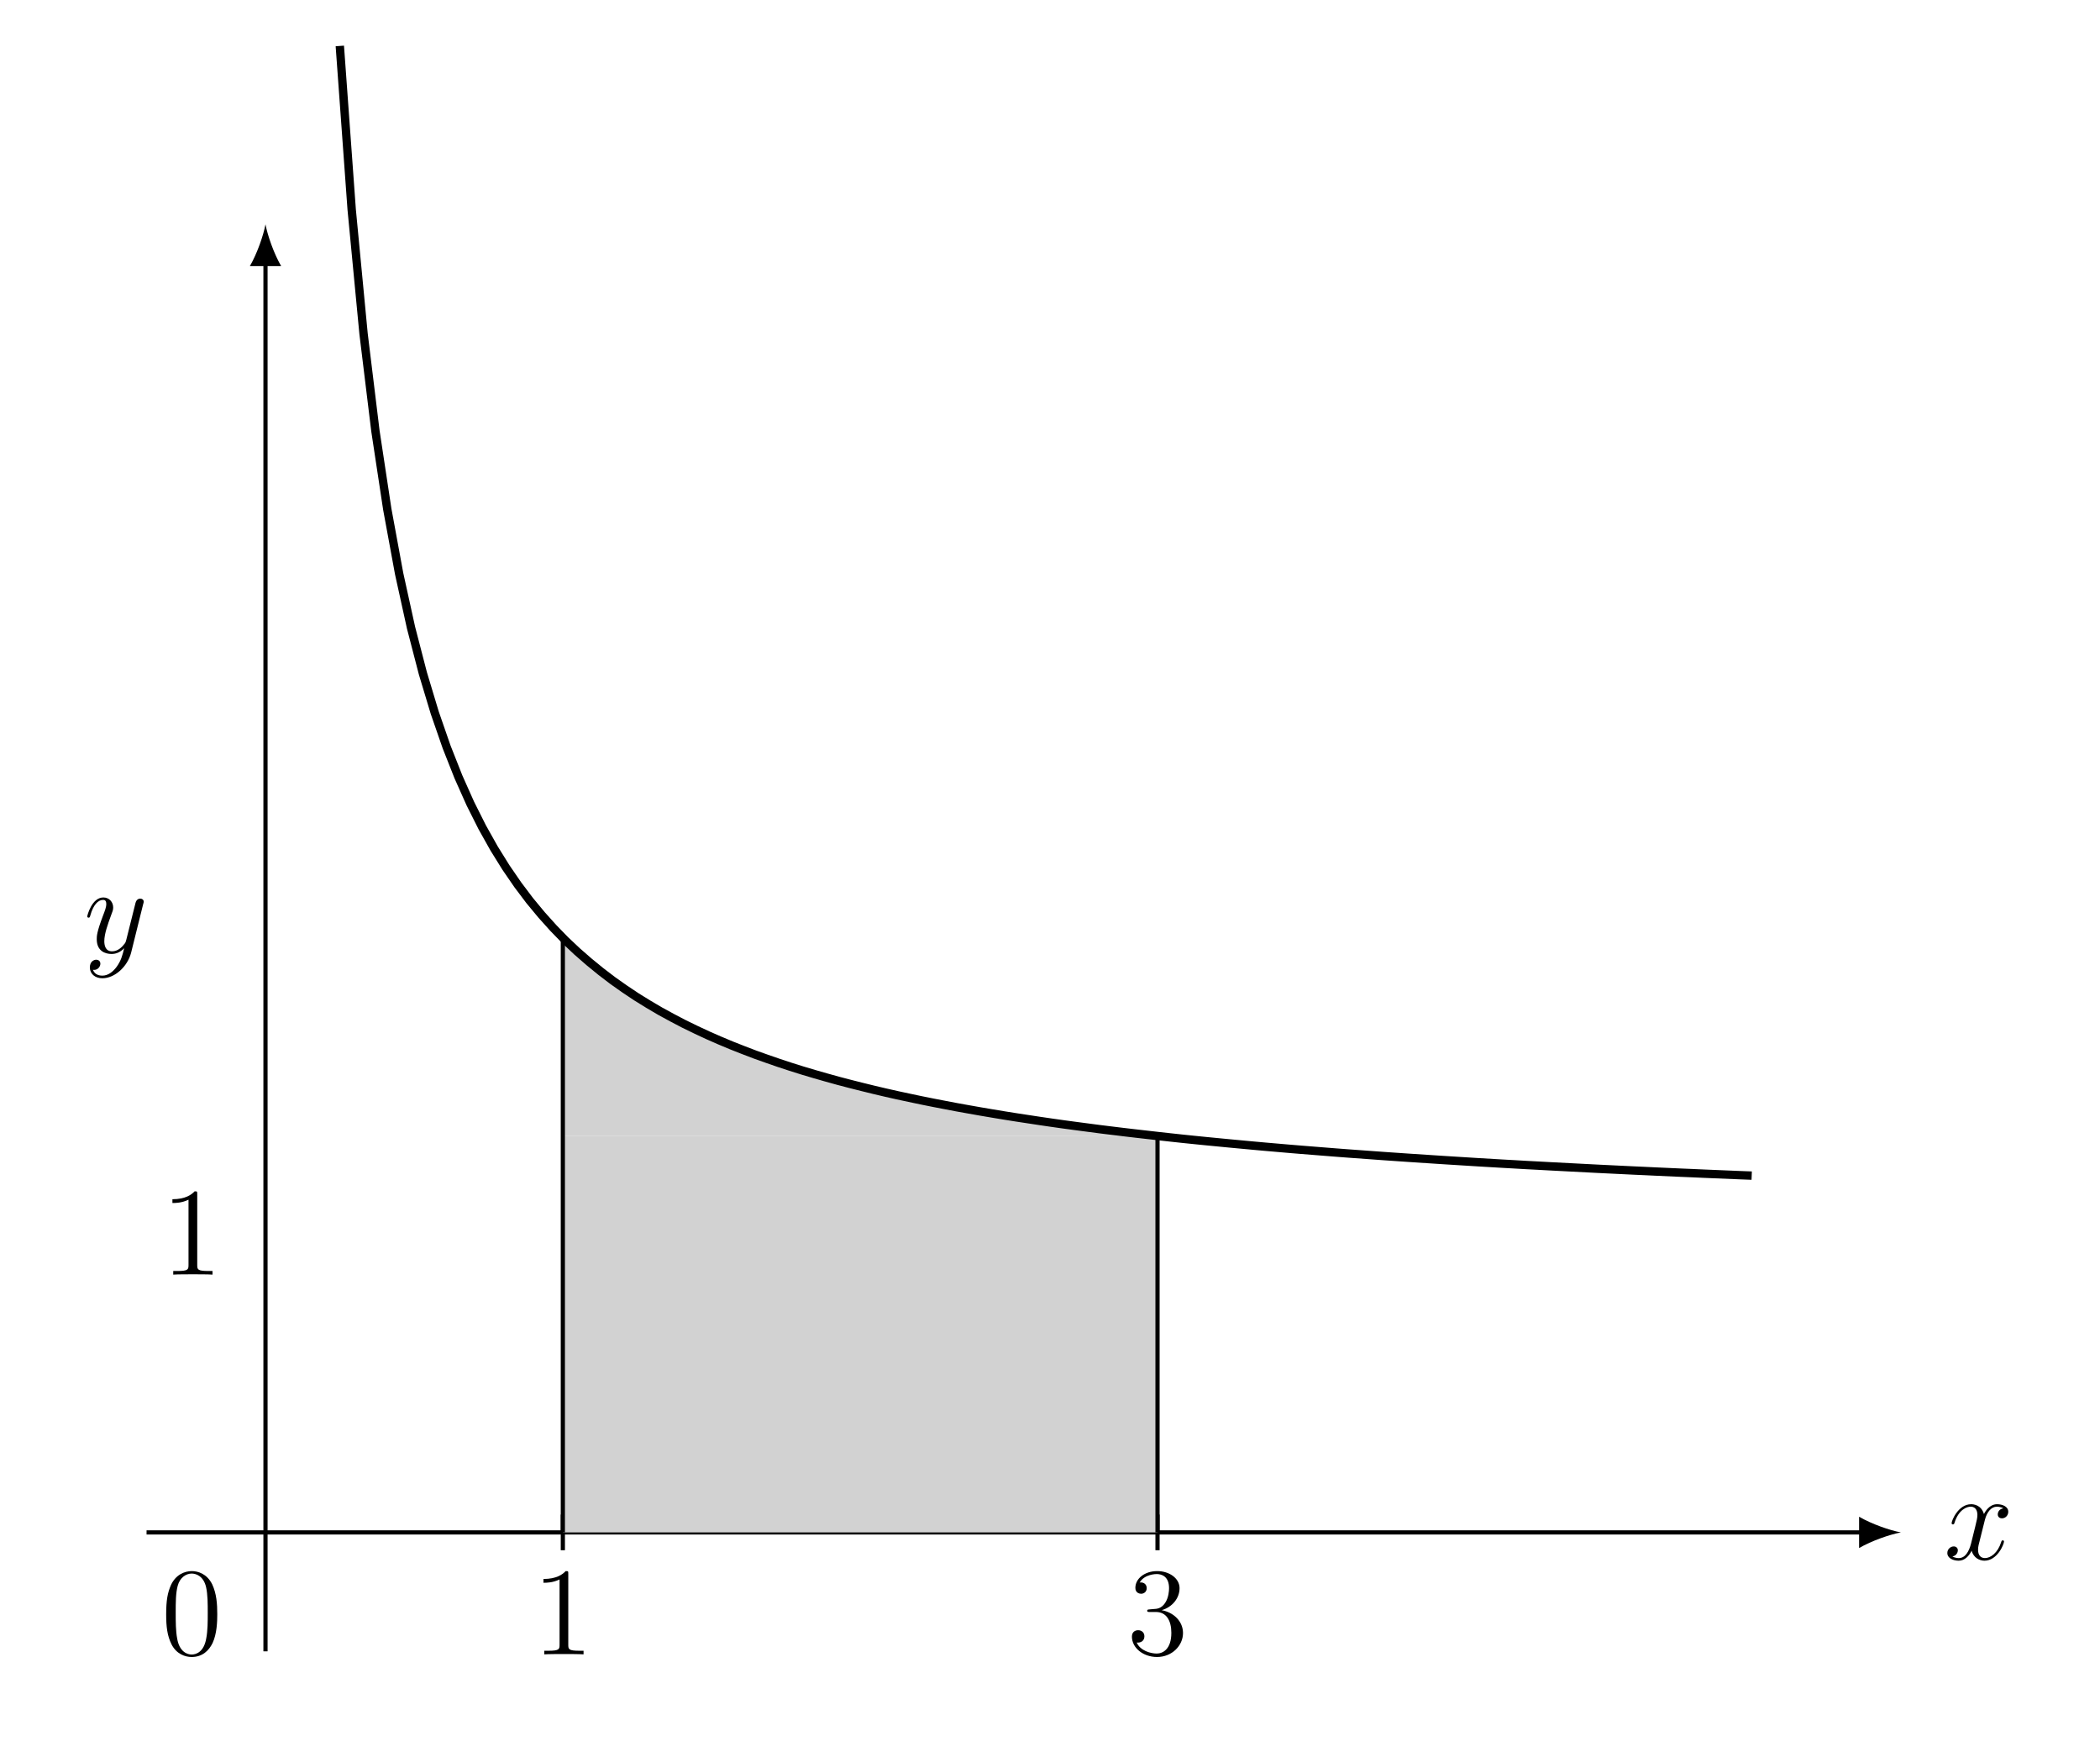
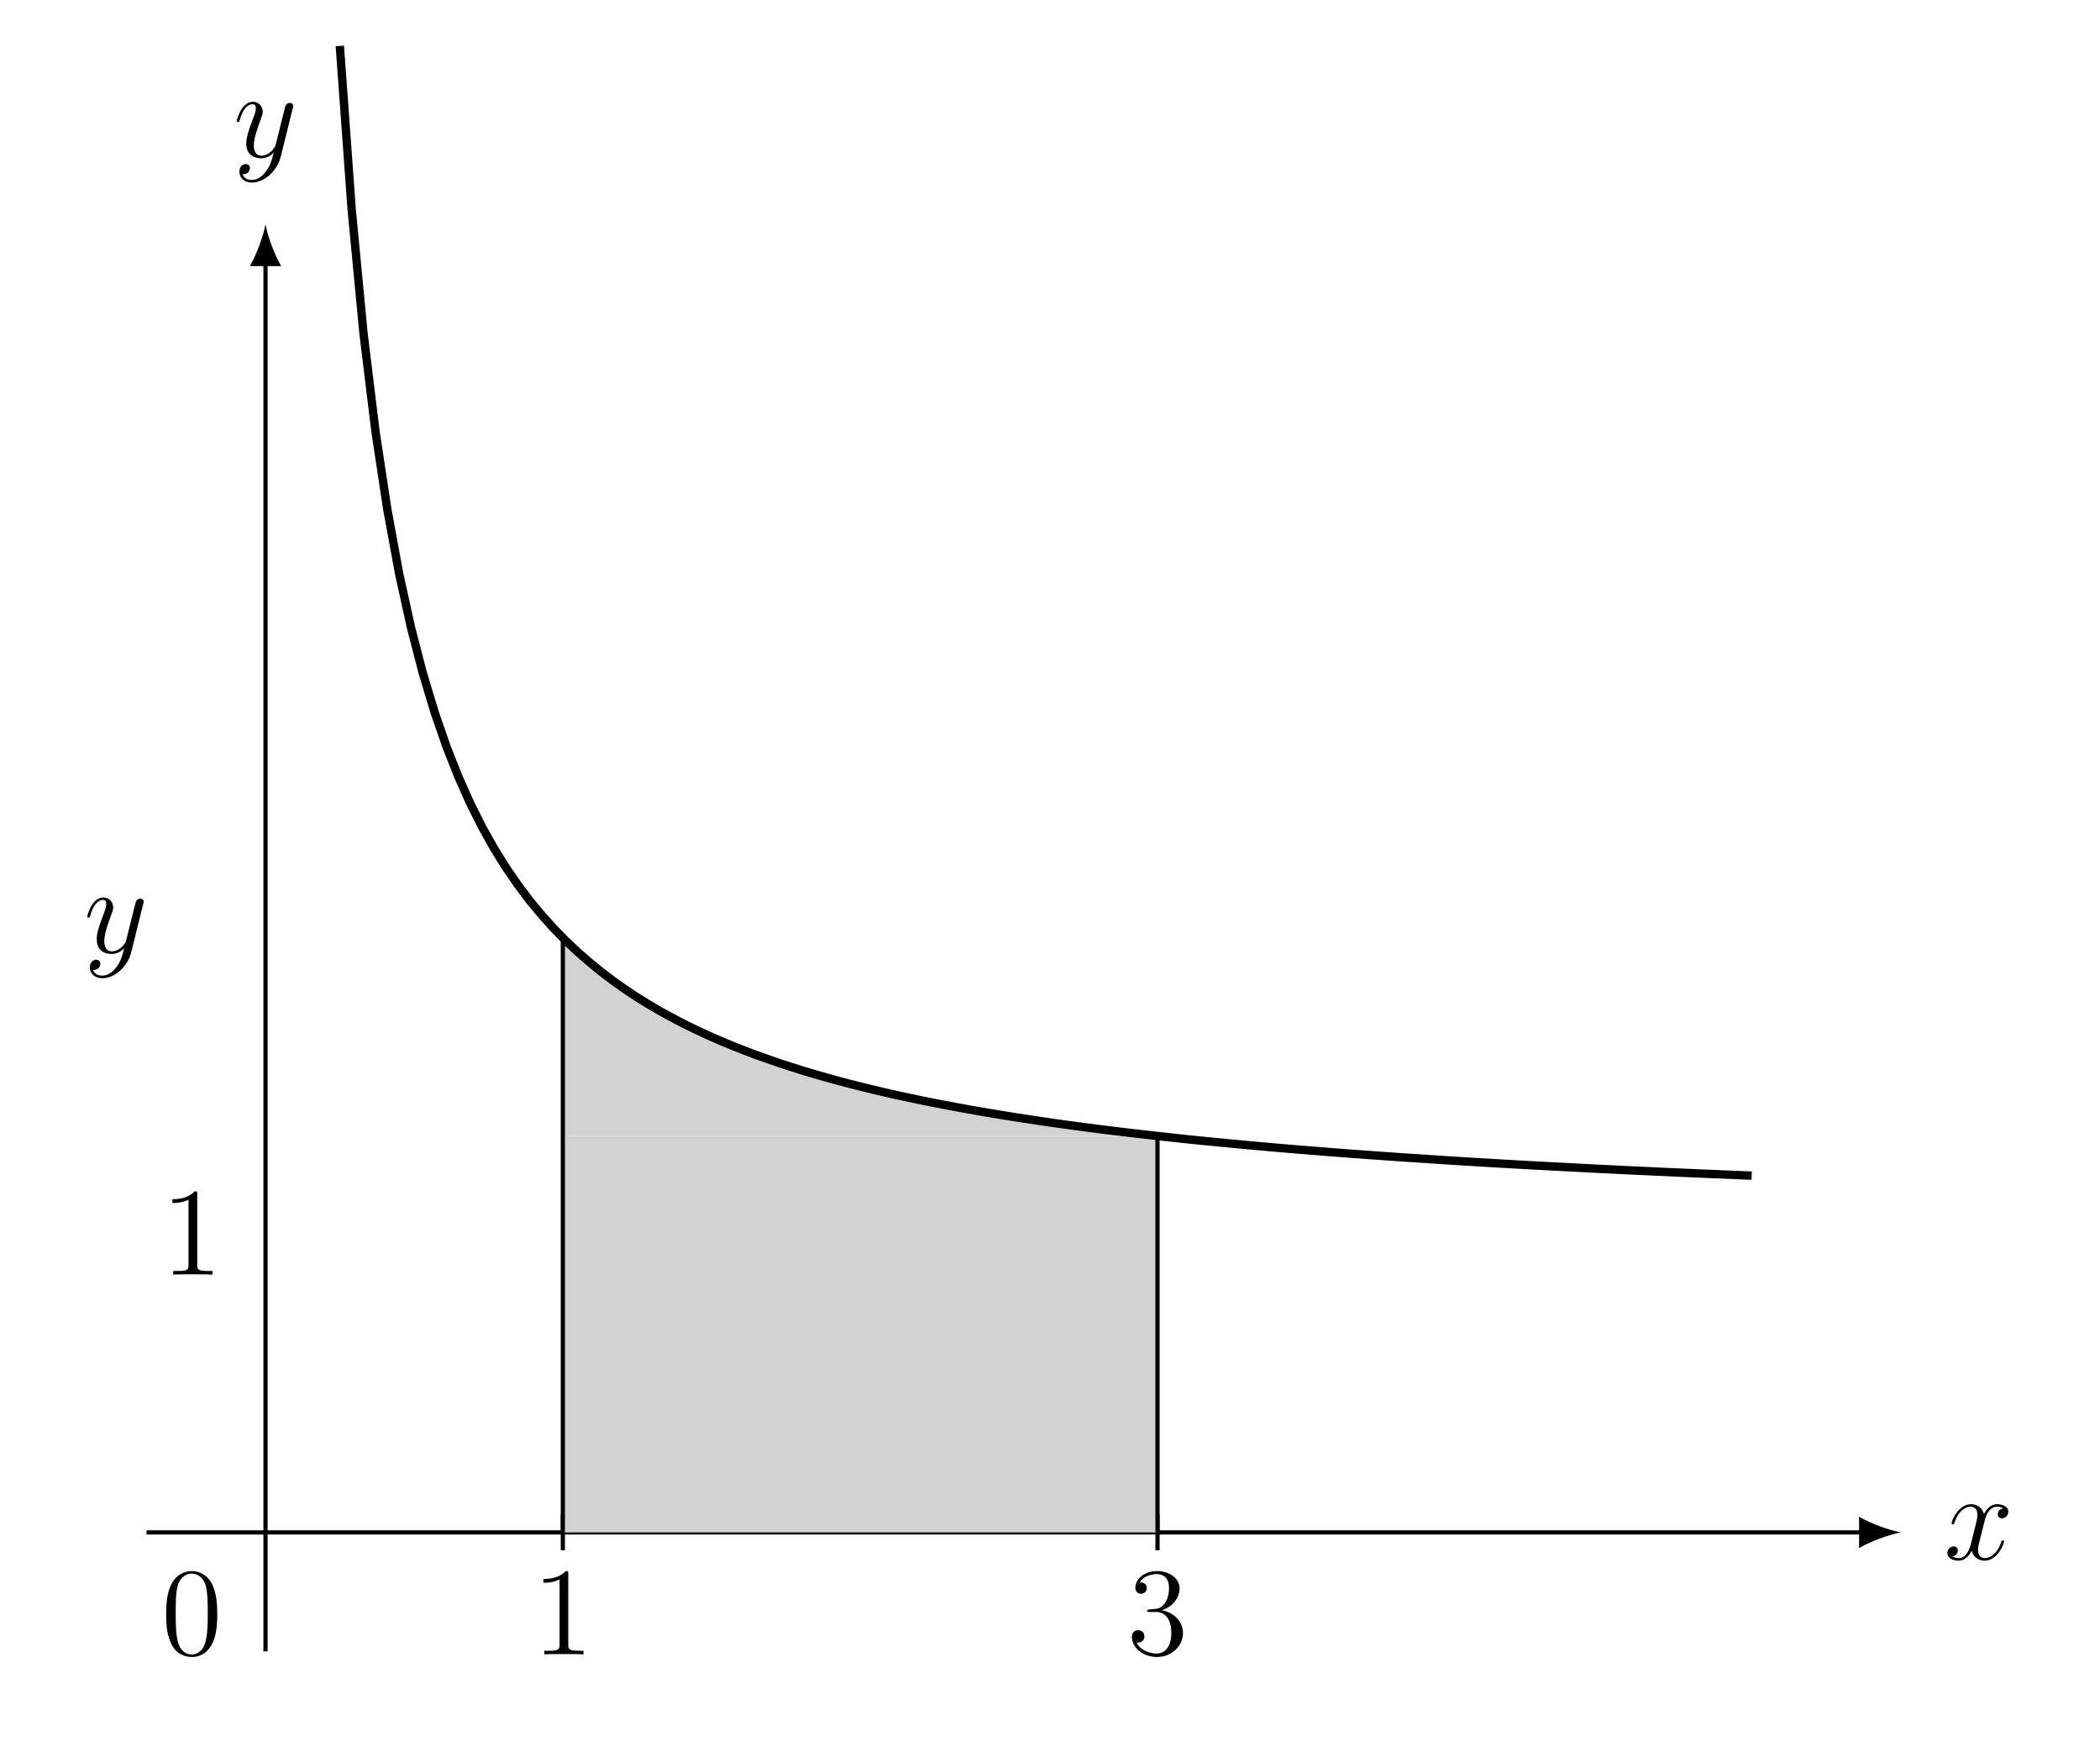
- <svg xmlns="http://www.w3.org/2000/svg" xmlns:xlink="http://www.w3.org/1999/xlink" data-source-hash="14916f447c0c" width="199.756pt" height="165.632pt" viewBox="0 0 199.756 165.632" version="1.2">
+ <svg xmlns="http://www.w3.org/2000/svg" xmlns:xlink="http://www.w3.org/1999/xlink" width="199.756pt" height="165.632pt" viewBox="0 0 199.756 165.632" version="1.2">
  <defs>
    <g>
      <symbol overflow="visible" id="glyph0-0">
        <path style="stroke:none;" d="" />
      </symbol>
      <symbol overflow="visible" id="glyph0-1">
        <path style="stroke:none;" d="M 5.719 -1.703 C 5.719 -1.766 5.672 -1.812 5.609 -1.812 C 5.5 -1.812 5.484 -1.75 5.453 -1.656 C 5.125 -0.609 4.438 -0.125 3.906 -0.125 C 3.484 -0.125 3.25 -0.422 3.25 -0.922 C 3.25 -1.188 3.297 -1.375 3.5 -2.156 L 3.906 -3.781 C 4.094 -4.5 4.5 -5.016 5.047 -5.016 C 5.047 -5.016 5.406 -5.016 5.656 -4.859 C 5.266 -4.797 5.125 -4.5 5.125 -4.281 C 5.125 -4 5.359 -3.906 5.516 -3.906 C 5.875 -3.906 6.125 -4.203 6.125 -4.531 C 6.125 -5.031 5.562 -5.25 5.062 -5.25 C 4.328 -5.25 3.922 -4.547 3.812 -4.312 C 3.547 -5.203 2.797 -5.25 2.594 -5.25 C 1.375 -5.25 0.734 -3.703 0.734 -3.438 C 0.734 -3.391 0.781 -3.328 0.859 -3.328 C 0.953 -3.328 0.984 -3.391 1 -3.453 C 1.406 -4.766 2.203 -5.016 2.547 -5.016 C 3.094 -5.016 3.188 -4.516 3.188 -4.234 C 3.188 -3.969 3.125 -3.703 2.984 -3.125 L 2.578 -1.484 C 2.391 -0.781 2.047 -0.125 1.422 -0.125 C 1.359 -0.125 1.062 -0.125 0.812 -0.281 C 1.234 -0.359 1.328 -0.719 1.328 -0.859 C 1.328 -1.094 1.156 -1.234 0.938 -1.234 C 0.641 -1.234 0.328 -0.984 0.328 -0.609 C 0.328 -0.109 0.891 0.125 1.406 0.125 C 1.984 0.125 2.391 -0.328 2.641 -0.828 C 2.828 -0.125 3.422 0.125 3.859 0.125 C 5.078 0.125 5.719 -1.438 5.719 -1.703 Z M 5.719 -1.703 " />
      </symbol>
      <symbol overflow="visible" id="glyph0-2">
        <path style="stroke:none;" d="M 5.656 -4.641 C 5.672 -4.703 5.703 -4.766 5.703 -4.844 C 5.703 -5.016 5.562 -5.141 5.375 -5.141 C 5.266 -5.141 5.016 -5.094 4.922 -4.734 L 4.047 -1.234 C 3.984 -1.016 3.984 -0.984 3.891 -0.859 C 3.641 -0.531 3.25 -0.125 2.688 -0.125 C 2.016 -0.125 1.953 -0.781 1.953 -1.094 C 1.953 -1.781 2.281 -2.688 2.594 -3.547 C 2.734 -3.906 2.797 -4.062 2.797 -4.297 C 2.797 -4.797 2.438 -5.25 1.859 -5.25 C 0.766 -5.25 0.328 -3.531 0.328 -3.438 C 0.328 -3.391 0.375 -3.328 0.453 -3.328 C 0.562 -3.328 0.578 -3.375 0.625 -3.547 C 0.906 -4.547 1.359 -5.016 1.828 -5.016 C 1.938 -5.016 2.141 -5.016 2.141 -4.625 C 2.141 -4.312 2 -3.969 1.828 -3.516 C 1.234 -1.953 1.234 -1.562 1.234 -1.281 C 1.234 -0.141 2.047 0.125 2.641 0.125 C 3 0.125 3.422 0.016 3.844 -0.422 C 3.672 0.281 3.547 0.75 3.141 1.328 C 2.812 1.781 2.344 2.188 1.766 2.188 C 1.625 2.188 1.047 2.172 0.875 1.625 C 0.906 1.641 0.984 1.641 0.984 1.641 C 1.344 1.641 1.578 1.328 1.578 1.047 C 1.578 0.781 1.359 0.672 1.188 0.672 C 0.984 0.672 0.578 0.828 0.578 1.406 C 0.578 2.016 1.078 2.438 1.766 2.438 C 2.953 2.438 4.156 1.328 4.5 0.016 Z M 5.656 -4.641 " />
      </symbol>
      <symbol overflow="visible" id="glyph1-0">
        <path style="stroke:none;" d="" />
      </symbol>
      <symbol overflow="visible" id="glyph1-1">
        <path style="stroke:none;" d="M 5.344 -3.812 C 5.344 -4.797 5.281 -5.766 4.859 -6.672 C 4.359 -7.672 3.5 -7.922 2.922 -7.922 C 2.234 -7.922 1.391 -7.578 0.938 -6.594 C 0.609 -5.844 0.484 -5.109 0.484 -3.812 C 0.484 -2.656 0.578 -1.781 1 -0.938 C 1.469 -0.031 2.281 0.25 2.906 0.25 C 3.953 0.25 4.547 -0.375 4.891 -1.062 C 5.312 -1.953 5.344 -3.125 5.344 -3.812 Z M 4.438 -3.953 C 4.438 -3.156 4.438 -2.25 4.297 -1.531 C 4.078 -0.219 3.328 0.016 2.906 0.016 C 2.531 0.016 1.75 -0.203 1.531 -1.5 C 1.391 -2.219 1.391 -3.125 1.391 -3.953 C 1.391 -4.938 1.391 -5.812 1.578 -6.516 C 1.781 -7.312 2.391 -7.688 2.906 -7.688 C 3.359 -7.688 4.047 -7.422 4.281 -6.391 C 4.438 -5.703 4.438 -4.766 4.438 -3.953 Z M 4.438 -3.953 " />
      </symbol>
      <symbol overflow="visible" id="glyph1-2">
        <path style="stroke:none;" d="M 4.891 0 L 4.891 -0.344 L 4.516 -0.344 C 3.469 -0.344 3.438 -0.484 3.438 -0.922 L 3.438 -7.641 C 3.438 -7.922 3.438 -7.922 3.188 -7.922 C 2.906 -7.609 2.312 -7.172 1.078 -7.172 L 1.078 -6.812 C 1.359 -6.812 1.953 -6.812 2.609 -7.125 L 2.609 -0.922 C 2.609 -0.484 2.578 -0.344 1.531 -0.344 L 1.156 -0.344 L 1.156 0 C 1.484 -0.031 2.641 -0.031 3.031 -0.031 C 3.422 -0.031 4.562 -0.031 4.891 0 Z M 4.891 0 " />
      </symbol>
      <symbol overflow="visible" id="glyph1-3">
        <path style="stroke:none;" d="M 5.344 -2.031 C 5.344 -3.141 4.453 -4 3.312 -4.203 C 4.344 -4.5 5.016 -5.359 5.016 -6.297 C 5.016 -7.234 4.047 -7.922 2.891 -7.922 C 1.688 -7.922 0.812 -7.203 0.812 -6.328 C 0.812 -5.859 1.188 -5.766 1.359 -5.766 C 1.609 -5.766 1.891 -5.938 1.891 -6.297 C 1.891 -6.672 1.609 -6.844 1.344 -6.844 C 1.281 -6.844 1.25 -6.844 1.219 -6.828 C 1.672 -7.641 2.797 -7.641 2.844 -7.641 C 3.25 -7.641 4.016 -7.469 4.016 -6.297 C 4.016 -6.062 3.984 -5.406 3.641 -4.891 C 3.281 -4.359 2.875 -4.328 2.547 -4.312 L 2.188 -4.281 C 1.984 -4.266 1.938 -4.25 1.938 -4.156 C 1.938 -4.031 2 -4.031 2.219 -4.031 L 2.766 -4.031 C 3.781 -4.031 4.234 -3.188 4.234 -2.047 C 4.234 -0.484 3.422 -0.078 2.844 -0.078 C 2.266 -0.078 1.281 -0.344 0.938 -1.125 C 1.328 -1.078 1.672 -1.281 1.672 -1.719 C 1.672 -2.062 1.422 -2.297 1.078 -2.297 C 0.797 -2.297 0.484 -2.141 0.484 -1.688 C 0.484 -0.625 1.547 0.25 2.875 0.25 C 4.297 0.25 5.344 -0.828 5.344 -2.031 Z M 5.344 -2.031 " />
      </symbol>
    </g>
  </defs>
  <g id="surface1">
    <path style="fill:none;stroke-width:0.399;stroke-linecap:butt;stroke-linejoin:miter;stroke:rgb(0%,0%,0%);stroke-opacity:1;stroke-miterlimit:10;" d="M -11.339 -0.001 L 152.321 -0.001 " transform="matrix(0.997783,0,0,-0.997783,25.2548,145.7921)" />
    <path style=" stroke:none;fill-rule:nonzero;fill:rgb(0%,0%,0%);fill-opacity:1;" d="M 180.816 145.793 C 179.758 145.594 178.035 144.996 176.84 144.301 L 176.84 147.281 C 178.035 146.586 179.758 145.992 180.816 145.793 " />
    <g style="fill:rgb(0%,0%,0%);fill-opacity:1;">
      <use xlink:href="#glyph0-1" x="184.906" y="148.36" />
    </g>
    <path style="fill:none;stroke-width:0.399;stroke-linecap:butt;stroke-linejoin:miter;stroke:rgb(0%,0%,0%);stroke-opacity:1;stroke-miterlimit:10;" d="M -0.001 -11.339 L -0.001 121.139 " transform="matrix(0.997783,0,0,-0.997783,25.2548,145.7921)" />
    <path style=" stroke:none;fill-rule:nonzero;fill:rgb(0%,0%,0%);fill-opacity:1;" d="M 25.254 21.344 C 25.055 22.402 24.461 24.125 23.766 25.32 L 26.746 25.32 C 26.051 24.125 25.453 22.402 25.254 21.344 " />
    <g style="fill:rgb(0%,0%,0%);fill-opacity:1;">
+       <use xlink:href="#glyph0-2" x="22.193" y="14.933" />
+     </g>
+     <g style="fill:rgb(0%,0%,0%);fill-opacity:1;">
      <use xlink:href="#glyph1-1" x="15.323" y="157.395" />
    </g>
    <g style="fill:rgb(0%,0%,0%);fill-opacity:1;">
      <use xlink:href="#glyph1-2" x="50.618" y="157.395" />
    </g>
    <g style="fill:rgb(0%,0%,0%);fill-opacity:1;">
-       <use xlink:href="#glyph1-3" x="107.186" y="157.395" />
+       <use xlink:href="#glyph1-3" x="107.185" y="157.395" />
    </g>
    <g style="fill:rgb(0%,0%,0%);fill-opacity:1;">
      <use xlink:href="#glyph1-2" x="15.323" y="121.265" />
    </g>
    <g style="fill:rgb(0%,0%,0%);fill-opacity:1;">
      <use xlink:href="#glyph0-2" x="7.969" y="90.634" />
    </g>
    <path style="fill:none;stroke-width:0.399;stroke-linecap:butt;stroke-linejoin:miter;stroke:rgb(0%,0%,0%);stroke-opacity:1;stroke-miterlimit:10;" d="M 28.347 -1.7 L 28.347 1.702 " transform="matrix(0.997783,0,0,-0.997783,25.2548,145.7921)" />
    <path style="fill:none;stroke-width:0.399;stroke-linecap:butt;stroke-linejoin:miter;stroke:rgb(0%,0%,0%);stroke-opacity:1;stroke-miterlimit:10;" d="M 85.039 -1.7 L 85.039 1.702 " transform="matrix(0.997783,0,0,-0.997783,25.2548,145.7921)" />
    <path style=" stroke:none;fill-rule:nonzero;fill:rgb(82.5%,82.5%,82.5%);fill-opacity:1;" d="M 53.539 89.223 L 54.254 89.922 L 54.973 90.586 L 55.688 91.223 L 56.402 91.824 L 57.117 92.402 L 57.836 92.953 L 58.551 93.484 L 59.266 93.988 L 59.984 94.473 L 60.699 94.938 L 61.414 95.387 L 62.129 95.812 L 62.848 96.227 L 63.562 96.625 L 64.277 97.008 L 64.996 97.379 L 65.711 97.734 L 66.426 98.078 L 67.141 98.414 L 67.859 98.734 L 68.574 99.043 L 69.289 99.34 L 70.008 99.633 L 70.723 99.914 L 71.438 100.188 L 72.156 100.453 L 73.586 100.961 L 74.301 101.199 L 75.02 101.434 L 75.734 101.66 L 76.449 101.883 L 77.168 102.098 L 77.883 102.309 L 78.598 102.512 L 79.312 102.711 L 80.031 102.906 L 80.746 103.094 L 81.461 103.277 L 82.18 103.457 L 82.895 103.633 L 83.609 103.801 L 84.328 103.969 L 85.758 104.289 L 86.473 104.441 L 87.191 104.594 L 87.906 104.742 L 88.621 104.883 L 89.34 105.027 L 90.055 105.16 L 90.77 105.297 L 91.484 105.43 L 92.203 105.559 L 93.633 105.809 L 94.352 105.93 L 95.066 106.051 L 95.781 106.164 L 96.5 106.281 L 98.645 106.609 L 99.363 106.715 L 100.793 106.918 L 101.512 107.02 L 102.227 107.113 L 102.941 107.211 L 103.656 107.305 L 104.375 107.398 L 105.805 107.578 L 106.523 107.664 L 107.953 107.836 L 108.672 107.918 L 110.102 108.082 L 110.105 108.082 L 53.539 108.082 Z M 53.539 89.223 " />
    <path style=" stroke:none;fill-rule:nonzero;fill:rgb(82.5%,82.5%,82.5%);fill-opacity:1;" d="M 53.539 145.793 L 53.539 108.082 L 110.105 108.082 L 110.105 145.793 Z M 53.539 145.793 " />
    <path style="fill:none;stroke-width:0.797;stroke-linecap:butt;stroke-linejoin:miter;stroke:rgb(0%,0%,0%);stroke-opacity:1;stroke-miterlimit:10;" d="M 7.085 141.735 L 8.217 126.13 L 9.348 114.295 L 10.479 105.025 L 11.611 97.555 L 12.742 91.409 L 13.874 86.265 L 15.005 81.907 L 16.136 78.153 L 17.268 74.888 L 18.399 72.026 L 19.527 69.497 L 20.658 67.242 L 21.79 65.222 L 22.921 63.401 L 24.052 61.753 L 25.184 60.25 L 26.315 58.884 L 27.447 57.623 L 28.578 56.46 L 29.71 55.391 L 30.841 54.405 L 31.972 53.481 L 33.1 52.62 L 34.231 51.821 L 35.363 51.065 L 36.494 50.365 L 37.625 49.699 L 38.757 49.081 L 39.888 48.489 L 41.02 47.937 L 42.151 47.409 L 43.283 46.912 L 44.414 46.438 L 45.545 45.992 L 46.673 45.561 L 47.804 45.158 L 48.936 44.766 L 50.067 44.394 L 51.199 44.038 L 52.33 43.701 L 53.461 43.377 L 54.593 43.063 L 55.724 42.766 L 56.856 42.48 L 57.987 42.202 L 59.118 41.936 L 60.246 41.681 L 61.377 41.439 L 62.509 41.2 L 63.64 40.973 L 64.772 40.754 L 65.903 40.538 L 67.034 40.335 L 68.166 40.135 L 69.297 39.943 L 70.429 39.755 L 71.56 39.575 L 72.692 39.403 L 73.819 39.231 L 74.95 39.066 L 76.082 38.906 L 77.213 38.753 L 79.476 38.455 L 80.607 38.315 L 81.739 38.177 L 82.87 38.044 L 85.133 37.786 L 86.265 37.661 L 87.392 37.539 L 88.523 37.422 L 89.655 37.308 L 91.918 37.089 L 94.181 36.878 L 95.312 36.776 L 97.575 36.58 L 98.706 36.486 L 99.838 36.396 L 100.965 36.306 L 102.097 36.216 L 103.228 36.13 L 106.622 35.883 L 108.885 35.727 L 112.279 35.504 L 113.411 35.433 L 114.538 35.363 L 115.67 35.292 L 117.932 35.159 L 119.064 35.096 L 120.195 35.03 L 121.327 34.971 L 122.458 34.909 L 126.984 34.674 L 128.111 34.619 L 130.374 34.509 L 131.505 34.458 L 132.637 34.404 L 134.9 34.302 L 136.031 34.255 L 137.163 34.204 L 140.557 34.063 L 141.684 34.02 " transform="matrix(0.997783,0,0,-0.997783,25.2548,145.7921)" />
    <path style="fill:none;stroke-width:0.399;stroke-linecap:butt;stroke-linejoin:miter;stroke:rgb(0%,0%,0%);stroke-opacity:1;stroke-miterlimit:10;" d="M 28.347 -0.001 L 28.347 56.695 " transform="matrix(0.997783,0,0,-0.997783,25.2548,145.7921)" />
    <path style="fill:none;stroke-width:0.399;stroke-linecap:butt;stroke-linejoin:miter;stroke:rgb(0%,0%,0%);stroke-opacity:1;stroke-miterlimit:10;" d="M 85.039 -0.001 L 85.039 37.7 " transform="matrix(0.997783,0,0,-0.997783,25.2548,145.7921)" />
  </g>
</svg>
